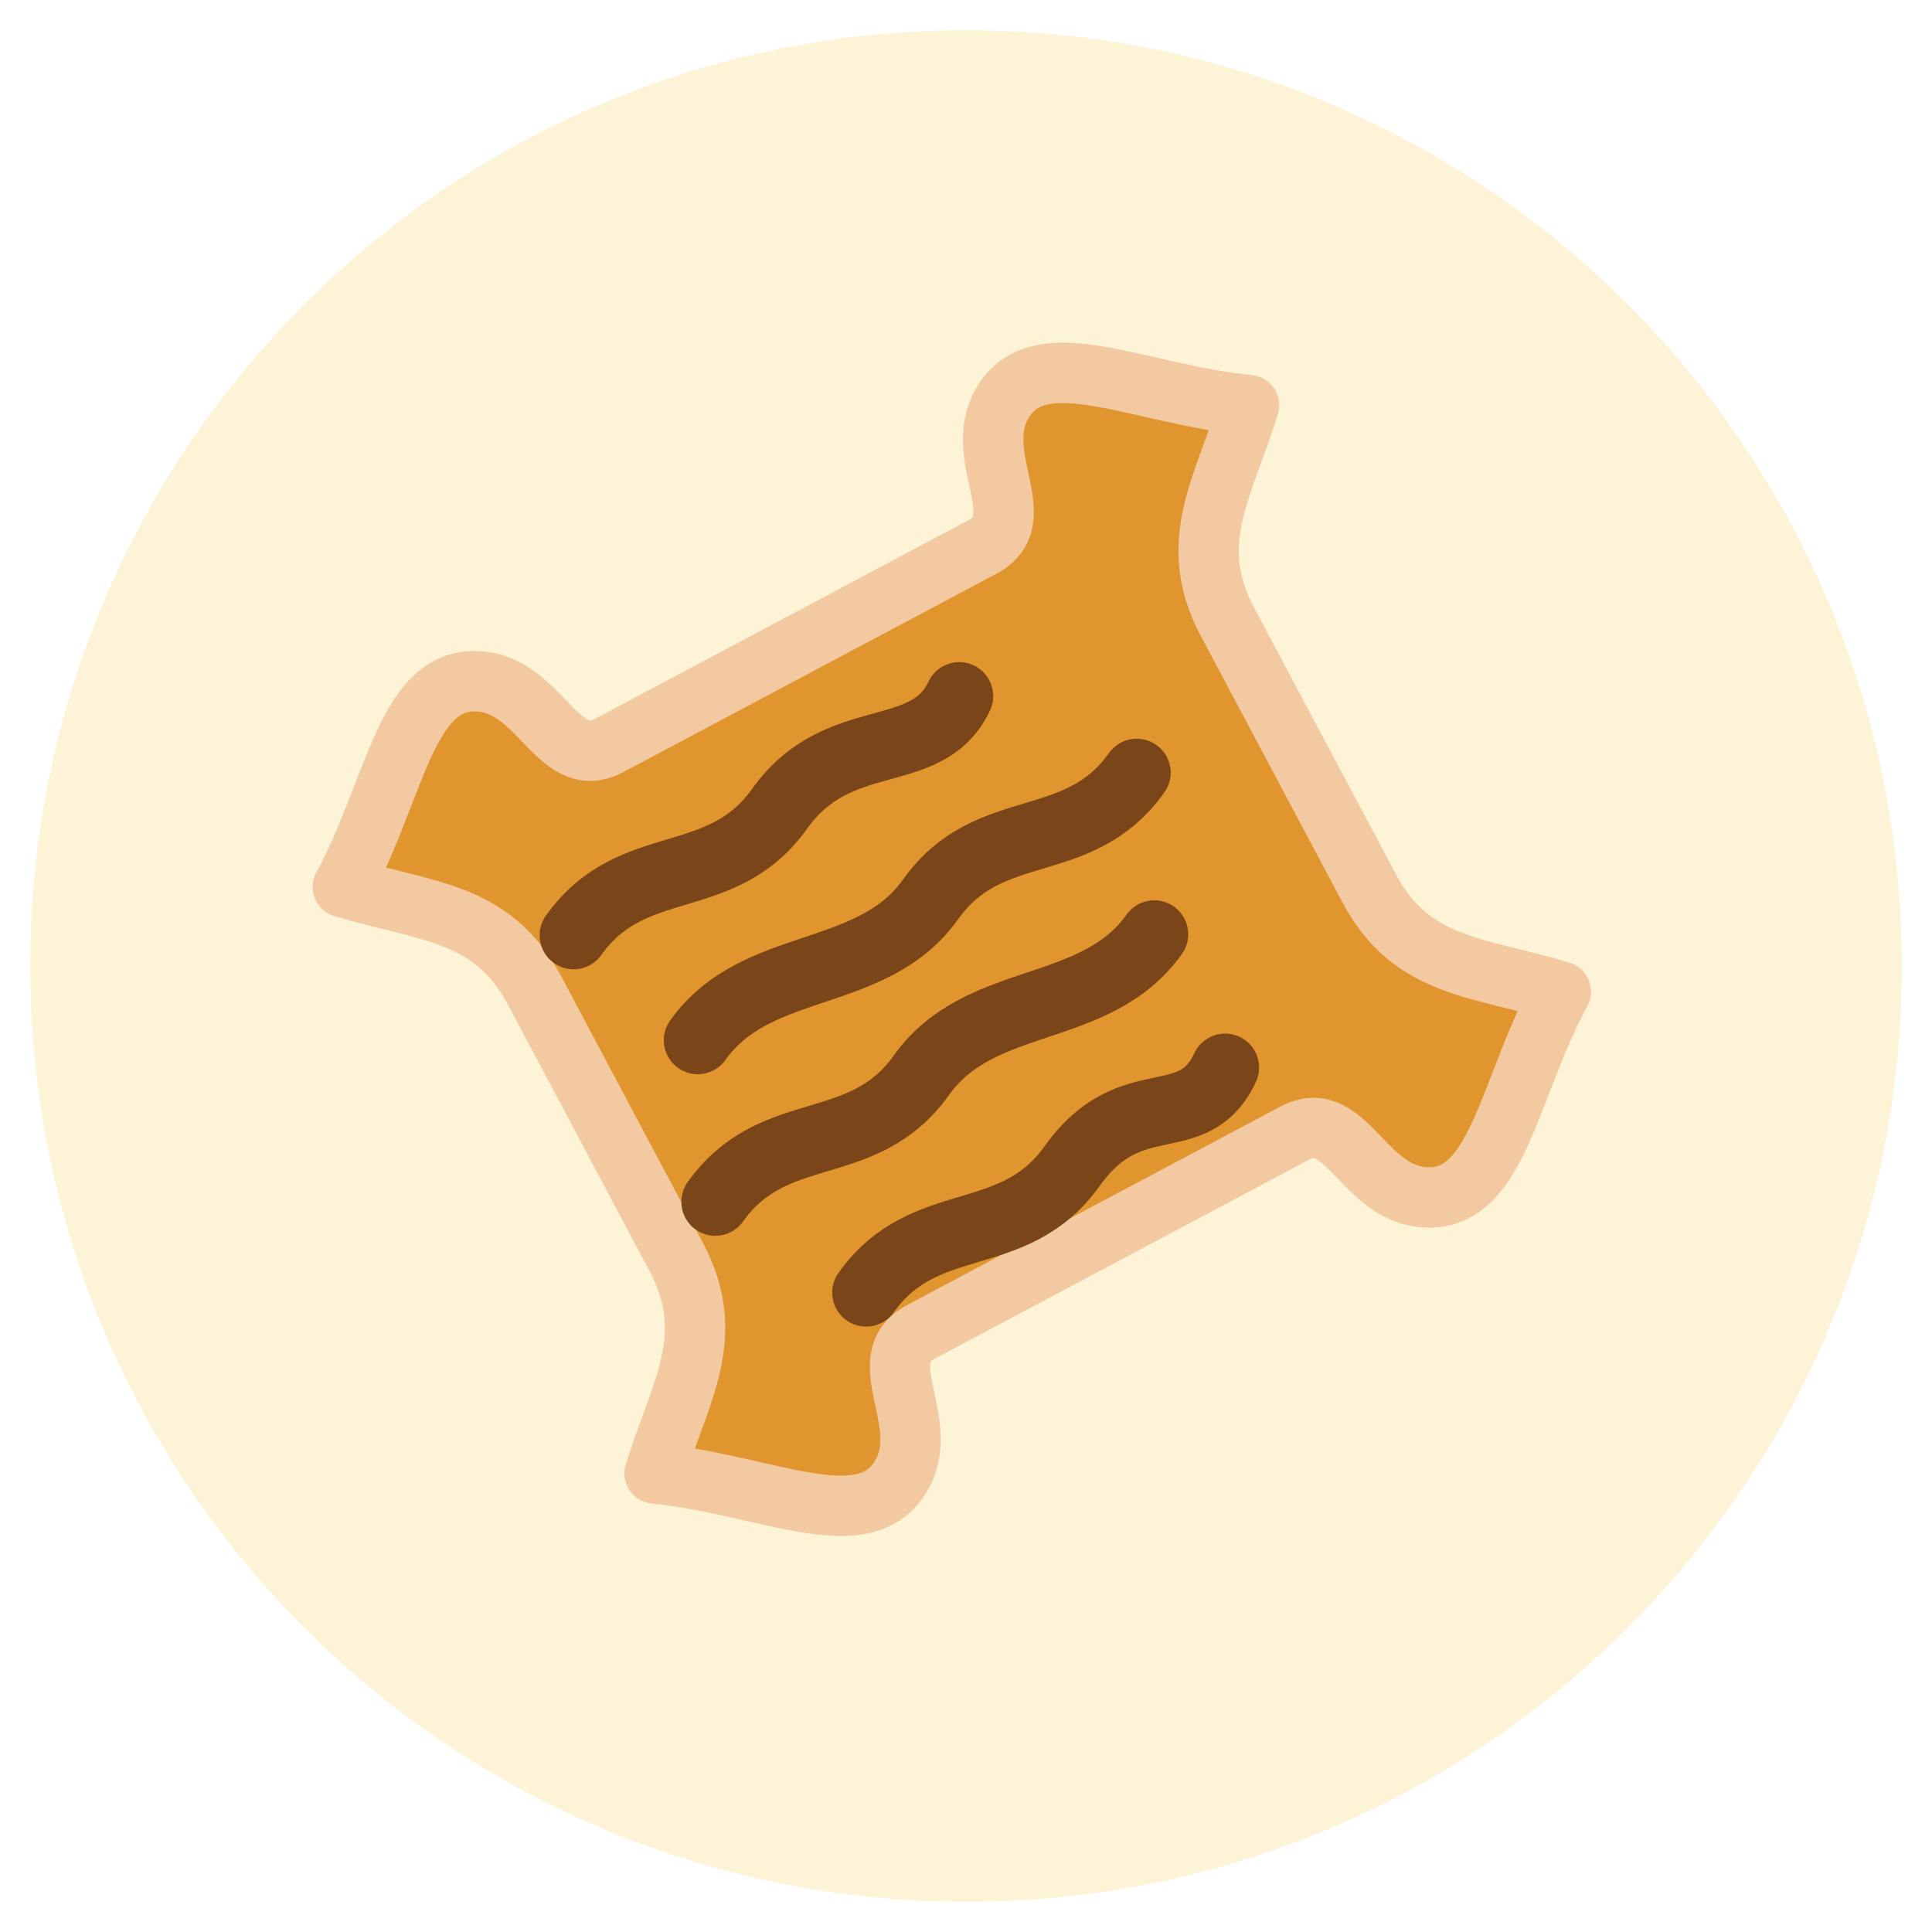
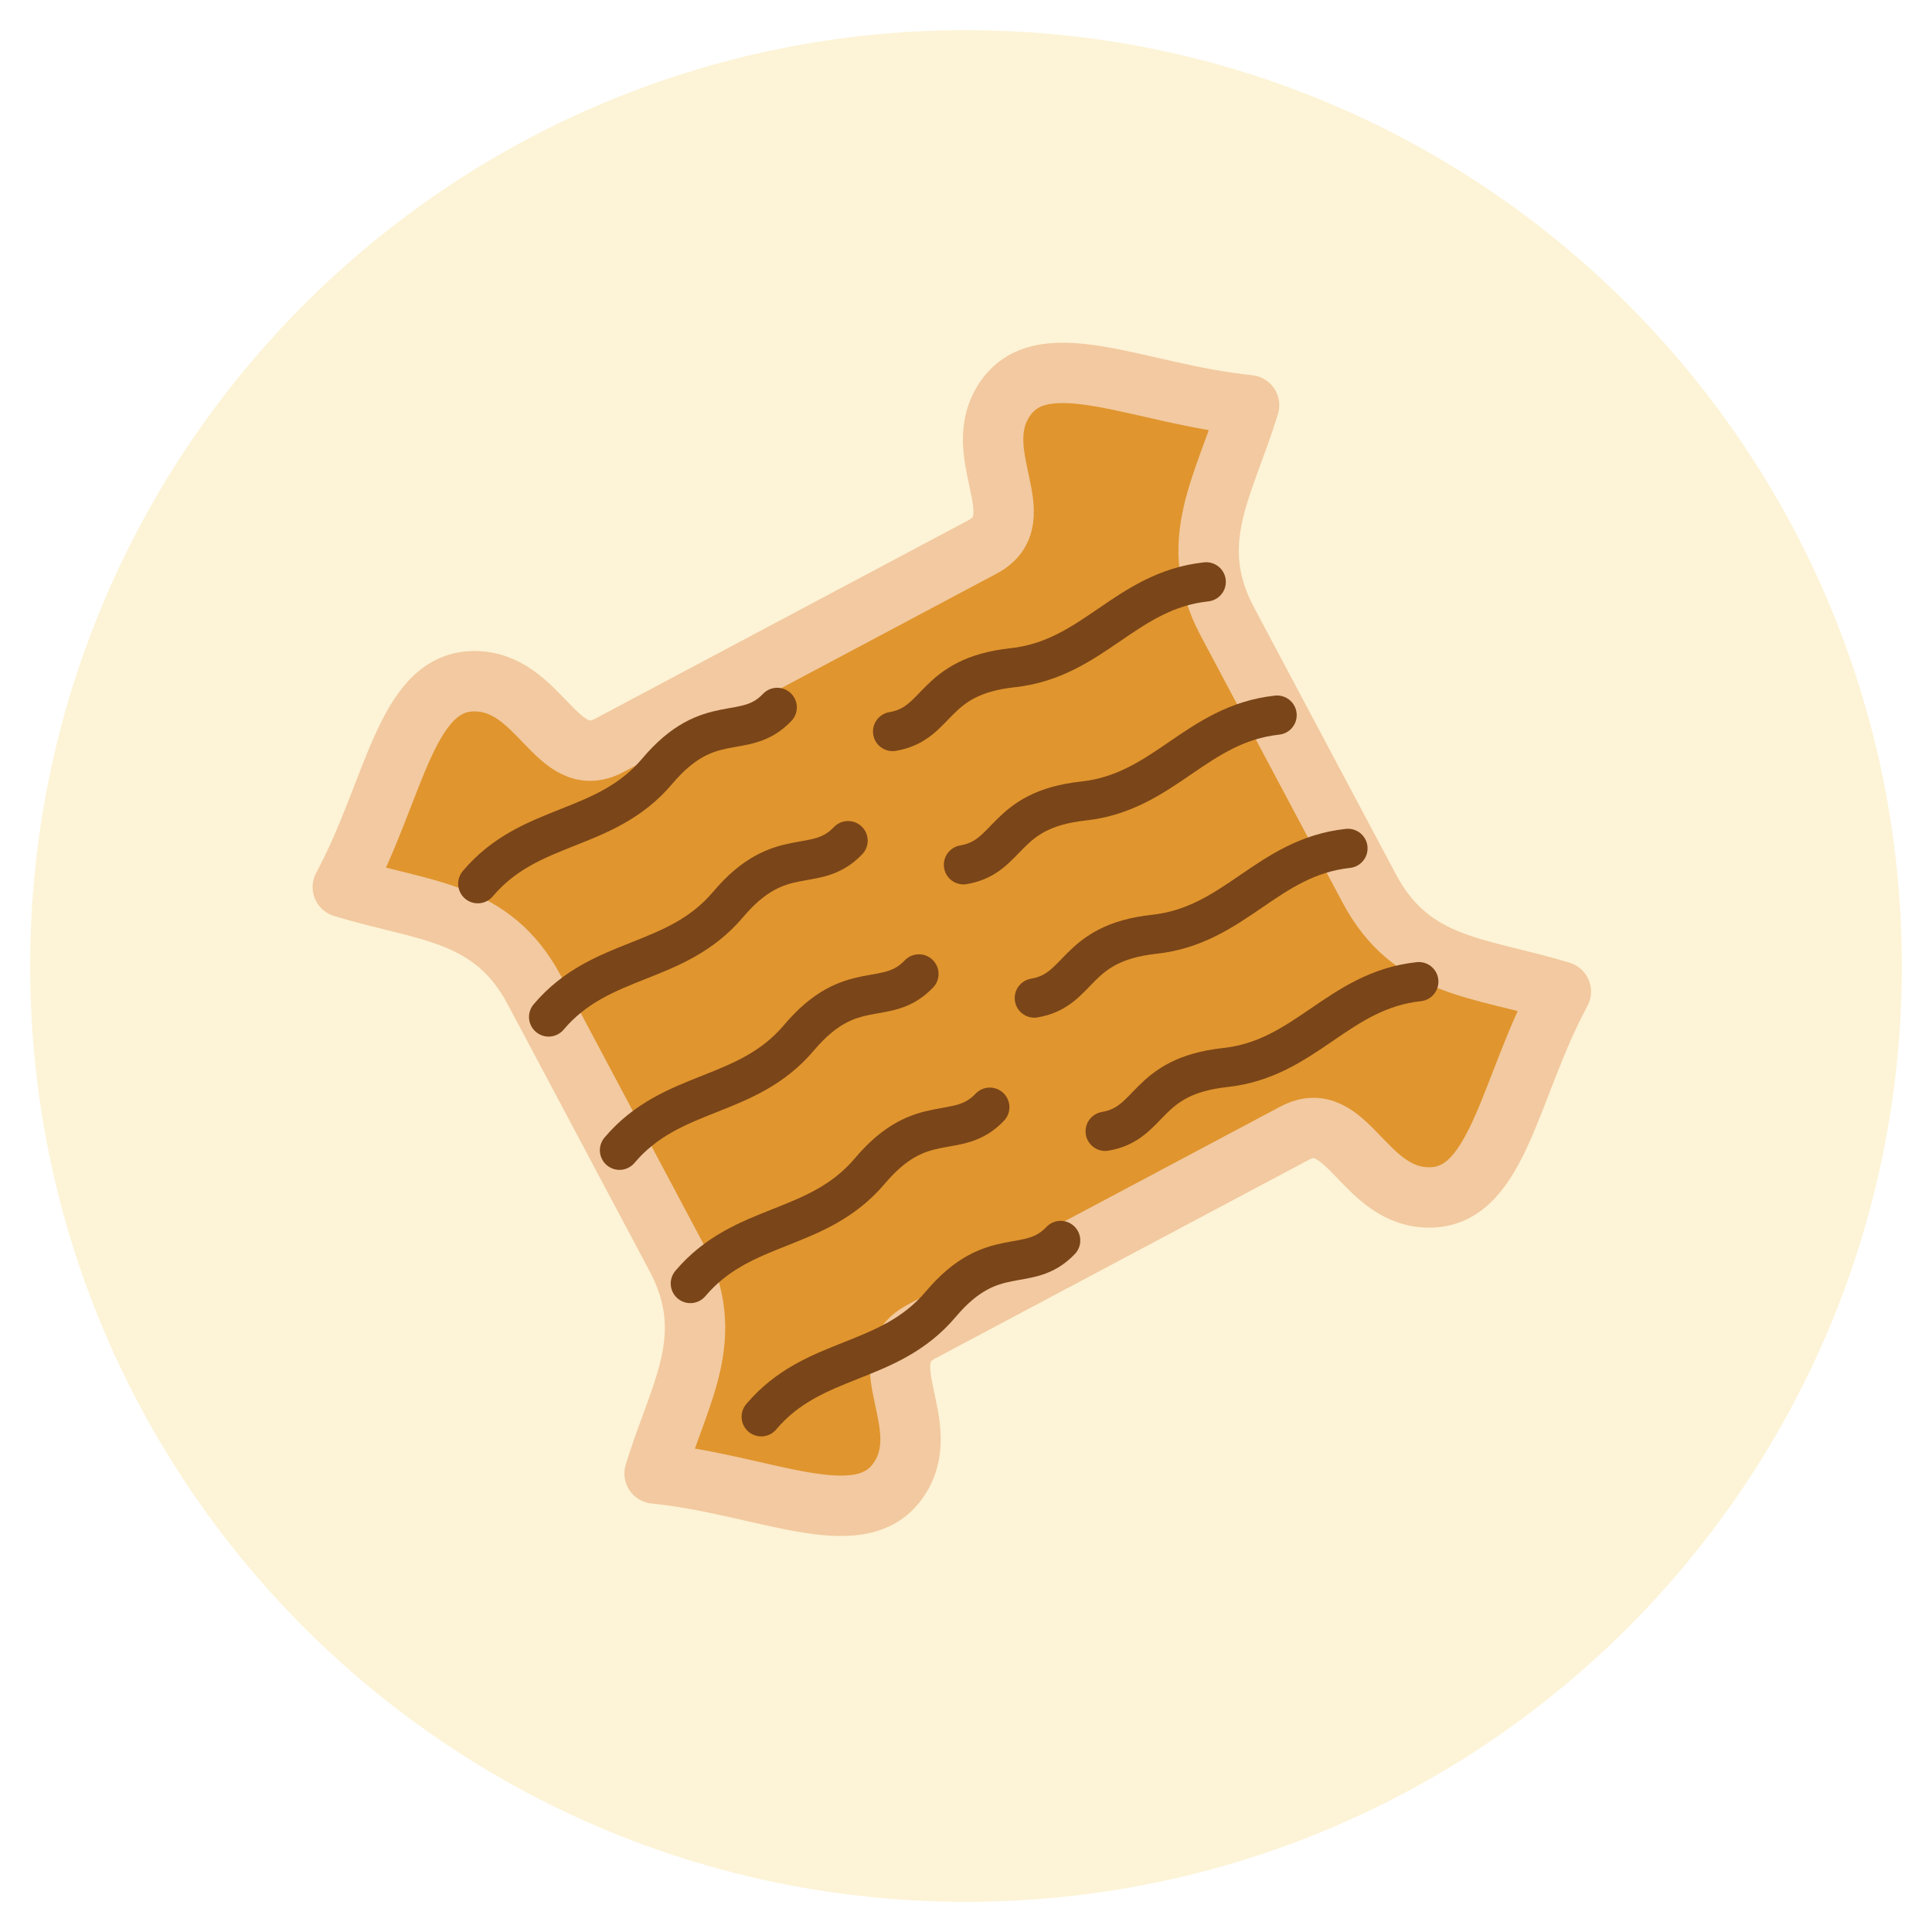
<svg xmlns="http://www.w3.org/2000/svg" viewBox="0 0 128 128">
  <circle cx="64" cy="64" r="62" fill="#fdf3d6" />
  <g transform="rotate(-28 64 64)">
    <path d="M30 40c6-4 10-10 14-8s2 8 6 8h28c4 0 2-6 6-8s8 4 14 8c-4 4-8 6-8 12v20c0 6 4 8 8 12-6 4-10 10-14 8s-2-8-6-8H50c-4 0-2 6-6 8s-8-4-14-8c4-4 8-6 8-12V52c0-6-4-8-8-12z" fill="#e0952e" stroke="#f2c9a0" stroke-width="4" stroke-linejoin="round" />
-     <g fill="none" stroke="#7a4518" stroke-width="4.5" stroke-linecap="round">
-       <path d="M42 50c6-3 10 2 16-1s10 2 14-1" />
-       <path d="M46 60c6-3 12 2 18-1s10 2 16-1" />
-       <path d="M42 70c6-3 10 2 16-1s12 2 18-1" />
-       <path d="M48 80c6-3 10 2 16-1s8 2 12-1" />
+     <g fill="none" stroke="#7a4518" stroke-width="2.6" stroke-linecap="round">
+       <path d="M38 44c5-2 9 1 14-1s6 1 9 0" />
+       <path d="M90 49c-5-2-9 1-14-1s-6 1-9 0" />
+       <path d="M38 54c5-2 9 1 14-1s6 1 9 0" />
+       <path d="M90 59c-5-2-9 1-14-1s-6 1-9 0" />
+       <path d="M38 64c5-2 9 1 14-1s6 1 9 0" />
+       <path d="M90 69c-5-2-9 1-14-1s-6 1-9 0" />
+       <path d="M38 74c5-2 9 1 14-1s6 1 9 0" />
+       <path d="M90 79c-5-2-9 1-14-1s-6 1-9 0" />
+       <path d="M38 84c5-2 9 1 14-1s6 1 9 0" />
    </g>
  </g>
</svg>
